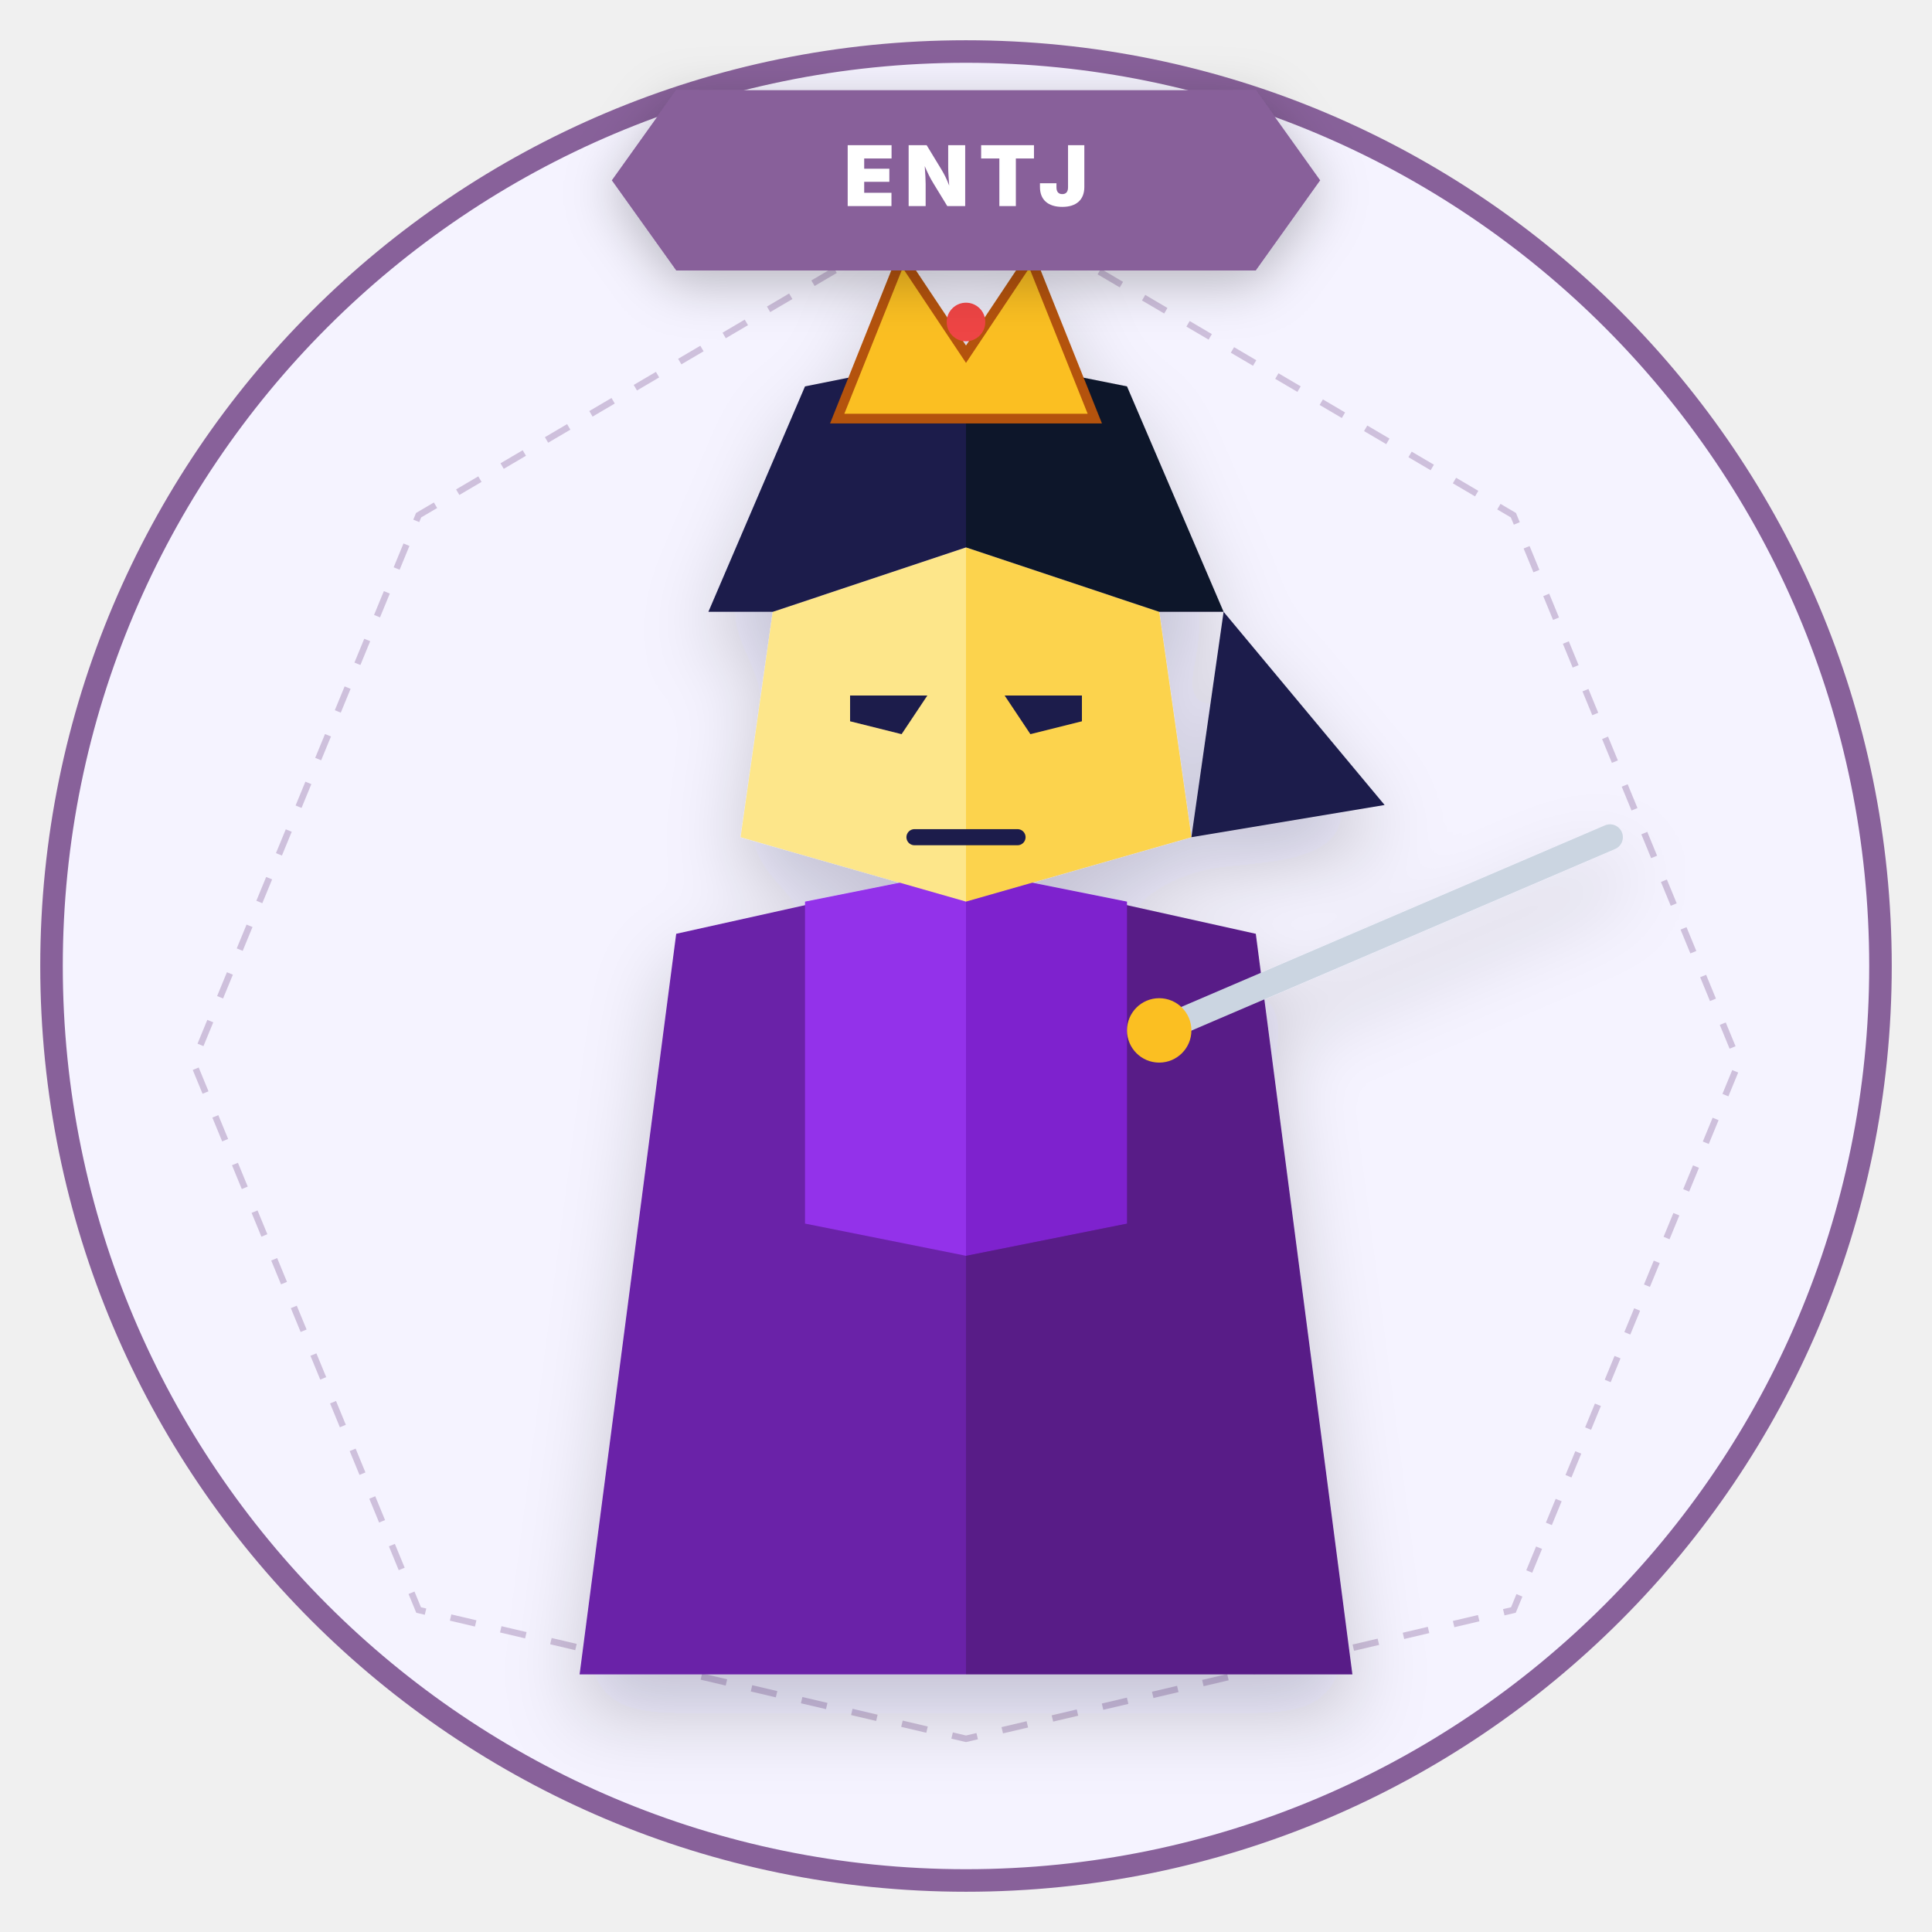
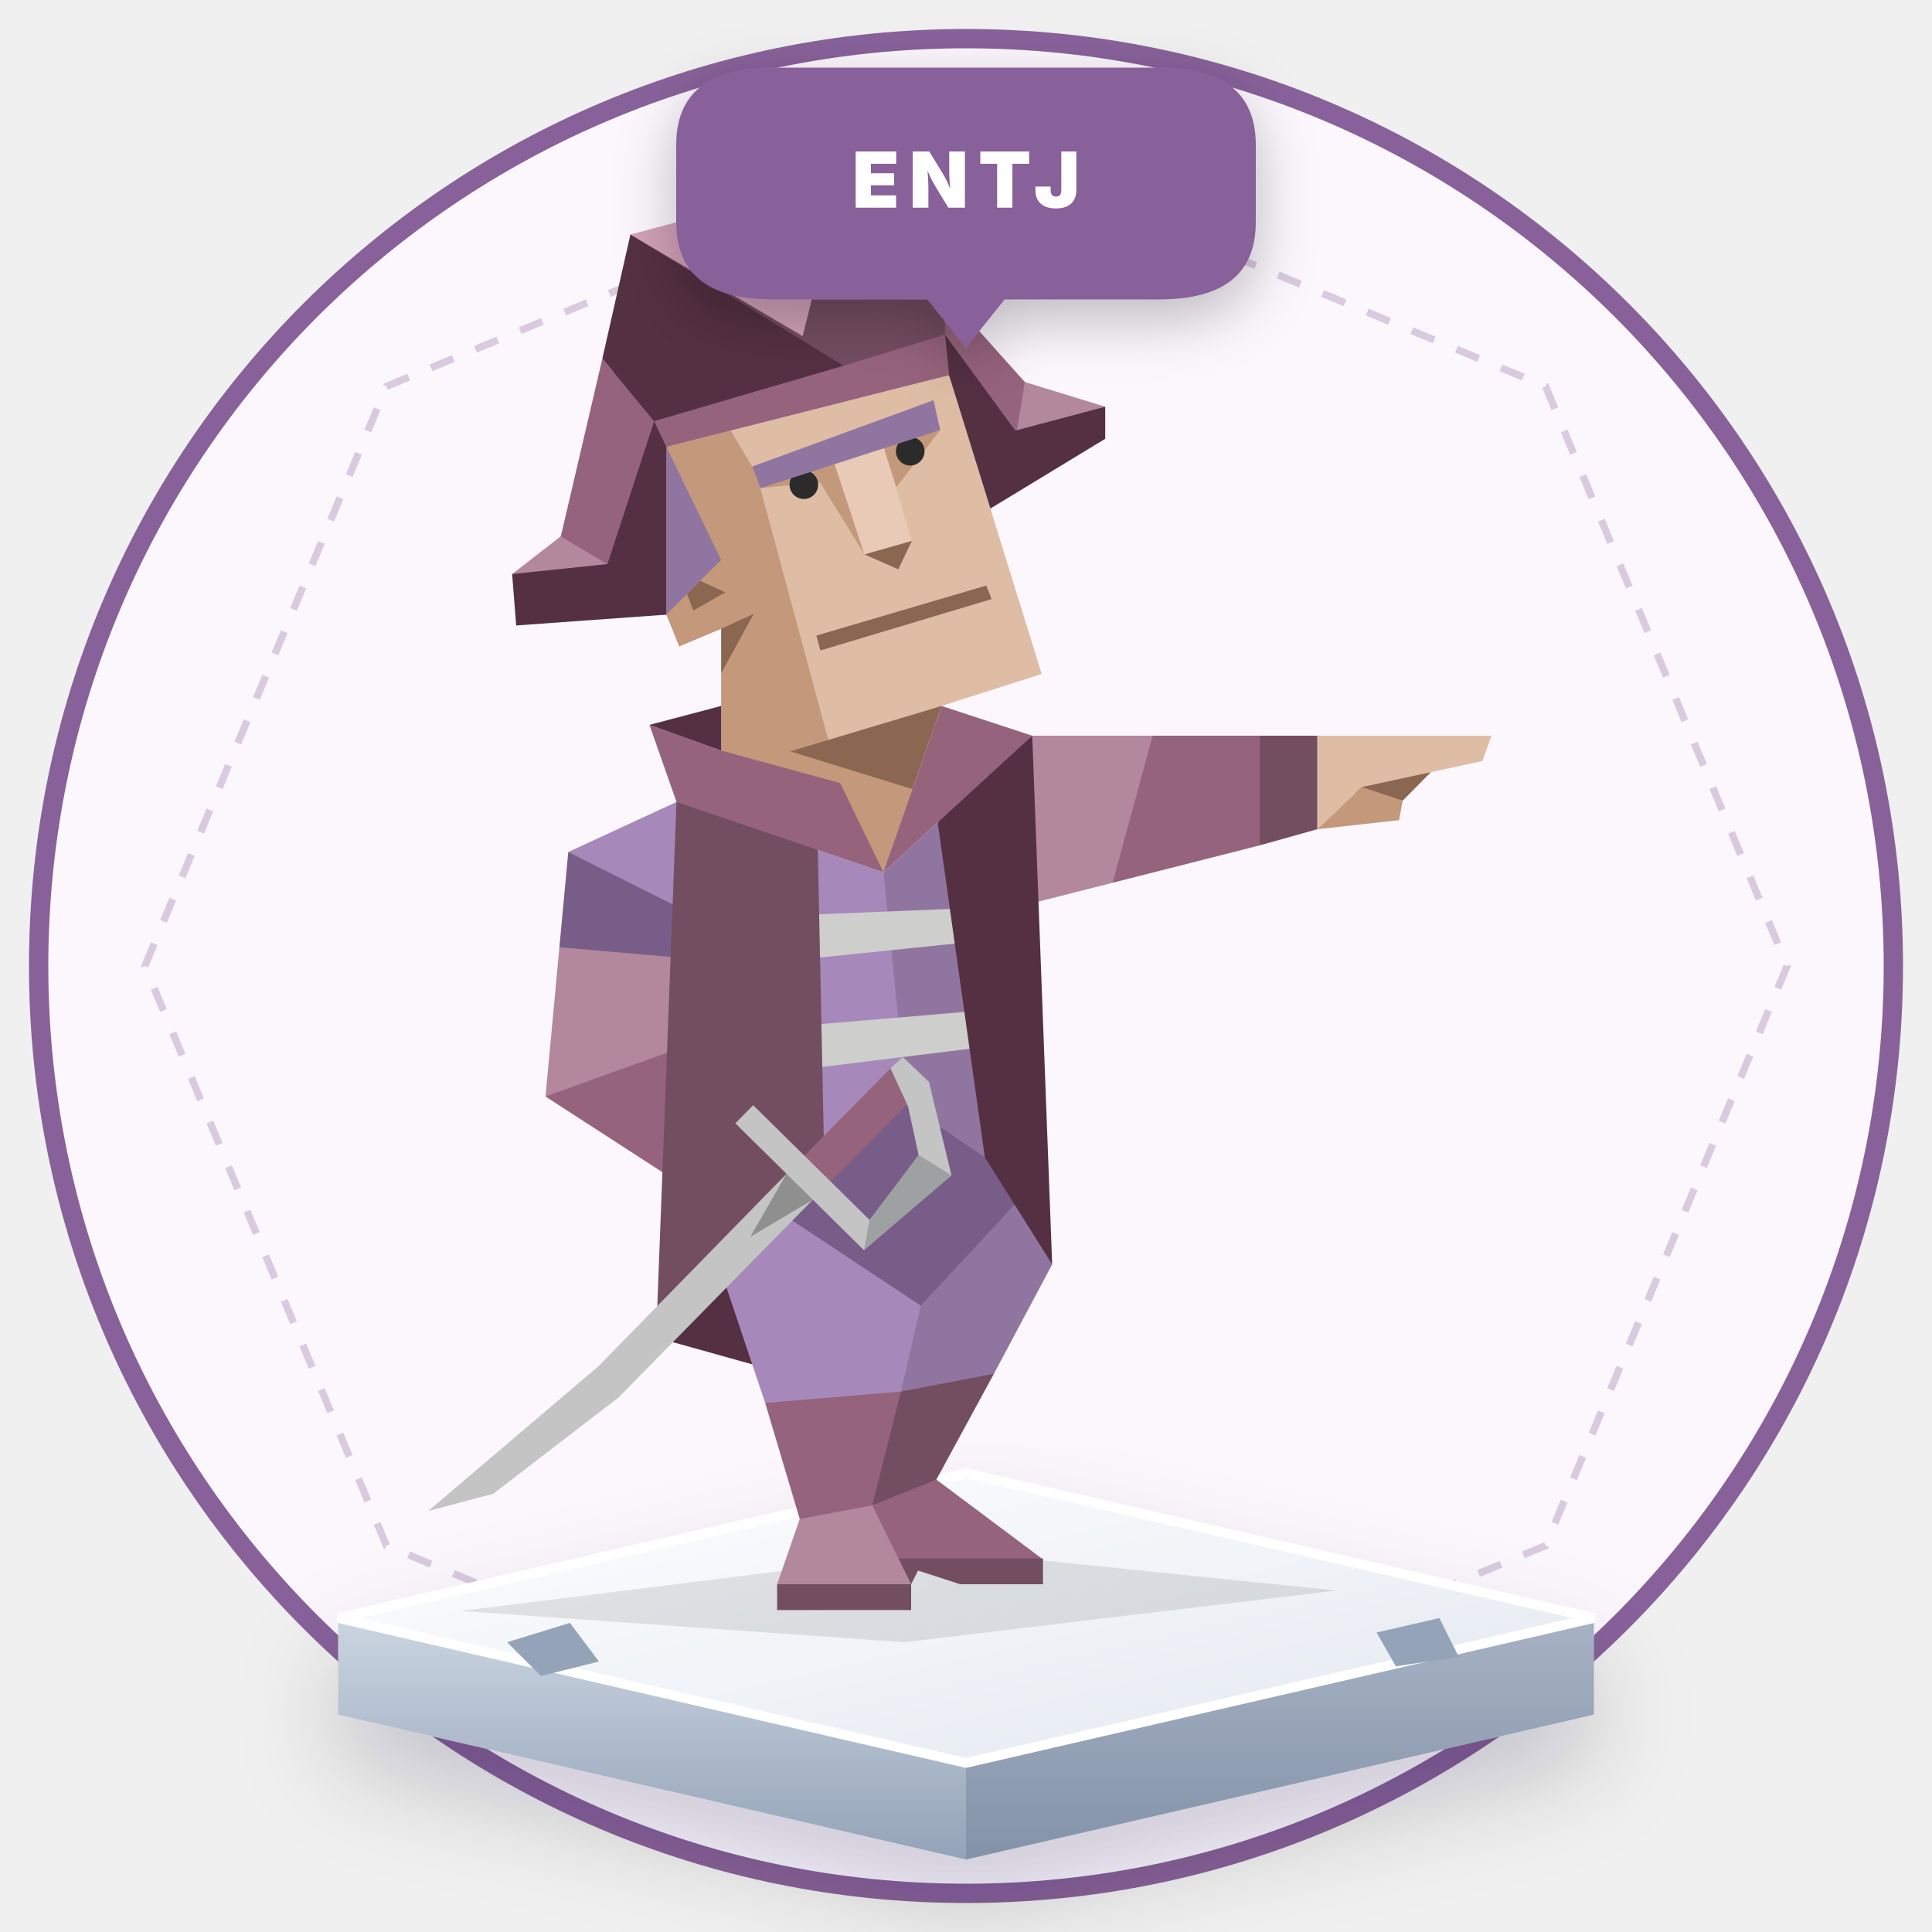
- <svg xmlns="http://www.w3.org/2000/svg" viewBox="0 0 300 300" width="100%" height="100%">
+ <svg xmlns="http://www.w3.org/2000/svg" viewBox="0 0 400 400" width="100%" height="100%">
  <defs>
-     <filter id="facetShadow_entj" x="-20%" y="-20%" width="140%" height="140%">
-       <feDropShadow dx="0" dy="6" stdDeviation="6" flood-color="#0f172a" flood-opacity="0.2" />
+     <style>
+       .cls-1,.cls-10,.cls-11,.cls-12,.cls-13,.cls-14,.cls-15,.cls-17,.cls-18,.cls-19,.cls-2,.cls-3,.cls-4,.cls-5,.cls-6,.cls-7,.cls-8,.cls-9{fill-rule:evenodd;}.cls-1{opacity:0.1;}.cls-2{fill:#8b6651;}.cls-3{fill:#dfbda5;}.cls-4{fill:#c3987b;}.cls-5{fill:#96637c;}.cls-16,.cls-6{fill:#734d60;}.cls-7{fill:#b3889d;}.cls-8{fill:#543042;}.cls-9{fill:#9075a0;}.cls-10{fill:#a688ba;}.cls-11{fill:#785d88;}.cls-12{fill:#cececd;}.cls-13{fill:#e8cab6;}.cls-14{fill:#d1a1b8;}.cls-15{fill:#2b2b2b;}.cls-17{fill:#c4c4c4;}.cls-18{fill:#8f8f8f;}.cls-19{fill:#9da1a2;}
+     </style>
+     <linearGradient id="pedestalTop_entj" x1="0" y1="0" x2="1" y2="1">
+       <stop offset="0%" stop-color="#ffffff" />
+       <stop offset="100%" stop-color="#e2e8f0" />
+     </linearGradient>
+     <linearGradient id="pedestalSide_entj" x1="0" y1="0" x2="0" y2="1">
+       <stop offset="0%" stop-color="#cbd5e1" />
+       <stop offset="100%" stop-color="#94a3b8" />
+     </linearGradient>
+     <filter id="shadow_entj" x="-20%" y="-20%" width="140%" height="140%">
+       <feDropShadow dx="0" dy="10" stdDeviation="10" flood-color="#0f172a" flood-opacity="0.18" />
    </filter>
  </defs>
-   <circle cx="150" cy="150" r="142" fill="#f5f3ff" stroke="#88619a" stroke-width="3.5" />
-   <polygon points="150,30 235,80 270,165 235,250 150,270 65,250 30,165 65,80" fill="none" stroke="#88619a" stroke-width="1" stroke-dasharray="4,4" opacity="0.35" />
-   <g filter="url(#facetShadow_entj)">
-     <polygon points="105,145 150,135 150,260 90,260" fill="#6b21a8" />
-     <polygon points="150,135 195,145 210,260 150,260" fill="#581c87" />
-     <polygon points="125,140 150,135 150,195 125,190" fill="#9333ea" />
-     <polygon points="150,135 175,140 175,190 150,195" fill="#7e22ce" />
-     <polygon points="120,95 150,85 150,140 115,130" fill="#fde68a" />
-     <polygon points="150,85 180,95 185,130 150,140" fill="#fcd34d" />
-     <polygon points="110,95 125,60 150,55 150,85 120,95" fill="#1e1b4b" />
-     <polygon points="150,55 175,60 190,95 180,95 150,85" fill="#0f172a" />
-     <polygon points="190,95 215,125 185,130" fill="#1e1b4b" />
-     <polygon points="130,65 140,40 150,55 160,40 170,65" fill="#fbbf24" stroke="#b45309" stroke-width="1.5" />
-     <circle cx="150" cy="50" r="3" fill="#ef4444" />
-     <polygon points="132,108 144,108 140,114 132,112" fill="#1e1b4b" />
-     <polygon points="156,108 168,108 168,112 160,114" fill="#1e1b4b" />
-     <line x1="142" y1="130" x2="158" y2="130" stroke="#1e1b4b" stroke-width="2.5" stroke-linecap="round" />
-     <line x1="180" y1="160" x2="250" y2="130" stroke="#cbd5e1" stroke-width="4" stroke-linecap="round" />
-     <circle cx="180" cy="160" r="5" fill="#fbbf24" />
+   <circle cx="200" cy="200" r="192" fill="#fbf7fd" stroke="#88619a" stroke-width="4" />
+   <polygon points="200,30 320,80 370,200 320,320 200,370 80,320 30,200 80,80" fill="none" stroke="#88619a" stroke-width="1.5" stroke-dasharray="5,5" opacity="0.3" />
+   <g filter="url(#shadow_entj)">
+     <polygon points="70,335 200,365 330,335 330,355 200,385 70,355" fill="url(#pedestalSide_entj)" />
+     <polygon points="200,365 330,335 330,355 200,385" fill="#64748b" opacity="0.35" />
+     <polygon points="200,305 330,335 200,365 70,335" fill="url(#pedestalTop_entj)" stroke="#ffffff" stroke-width="2" />
+     <polygon points="105,340 118,336 124,344 112,347" fill="#94a3b8" />
+     <polygon points="285,338 298,335 302,343 289,345" fill="#94a3b8" />
+   </g>
+   <g transform="translate(40, 20) scale(0.8)">
+     <polygon class="cls-1" points="295.88 386.63 194.71 376.28 69.26 391.92 184.14 400 295.88 386.63" />
+     <polygon class="cls-2" points="313.02 182.21 320.31 174.83 301.95 172.73 295.88 179.59 313.02 182.21" />
+     <polygon class="cls-3" points="290.89 165.4 336.01 165.4 333.65 171.95 302.46 178.68 290.89 189.61 287.35 177.5 290.89 165.4" />
+     <polygon class="cls-4" points="290.89 189.61 302.46 178.68 313.02 182.21 312.08 187.25 290.89 189.61" />
+     <polygon class="cls-5" points="248.29 165.4 276.05 165.4 282.81 180.85 276.05 193.77 237.94 203.46 232.89 185.13 248.29 165.4" />
+     <polygon class="cls-6" points="290.89 165.4 290.89 189.61 276.05 193.77 276.05 165.4 290.89 165.4" />
+     <polygon class="cls-7" points="248.29 165.4 237.94 203.46 213.78 209.6 217.14 165.4 248.29 165.4" />
+     <polygon class="cls-8" points="119.8 321.14 144.68 328.09 162.69 292.47 145.03 292.45 119.8 321.14" />
+     <polygon class="cls-9" points="222.3 302.21 207.23 330.52 174.1 348.14 161.48 302.21 211.43 277.27 222.3 302.21" />
+     <polygon class="cls-6" points="207.23 330.52 183.16 335.14 171.26 336.92 175.73 364.58 185.99 364.58 192.33 357.92 207.23 330.52" />
+     <polygon class="cls-5" points="192.33 357.92 219.59 378.32 197.98 381.66 173.57 378.32 175.73 364.58 192.33 357.92" />
+     <polygon class="cls-6" points="176.04 385 185.81 385 187.59 381.46 198.48 385 219.92 385 219.92 378.32 176.04 378.32 176.04 385" />
+     <polygon class="cls-10" points="188.29 312.9 183.16 335.14 165.59 339.87 148.03 338.09 132.73 292.45 160.42 269.25 179.53 302.21 188.29 312.9" />
+     <polygon class="cls-5" points="148.03 338.09 156.97 368.11 167.29 370.87 175.73 364.58 183.16 335.14 148.03 338.09" />
+     <polygon class="cls-7" points="175.73 364.58 185.81 385 171.26 388.72 151.12 385 156.97 368.11 175.73 364.58" />
+     <polygon class="cls-11" points="221.36 277.27 188.29 312.9 137.68 279.37 184.74 260.77 221.36 277.27" />
+     <polygon class="cls-9" points="192.68 187.85 178.63 200.75 177.8 232.76 184.74 260.77 204.88 274.53 202.8 226.48 192.68 187.85" />
+     <polygon class="cls-10" points="178.63 200.75 161.65 194.98 158.85 234.39 163.34 276.62 184.74 260.77 178.63 200.75" />
+     <polygon class="cls-12" points="198.37 210.12 160.08 211.69 160.61 222.97 199.7 218.94 198.37 210.12" />
+     <polygon class="cls-12" points="202.35 236.65 160.24 240.22 161.93 251.23 203.76 246.08 202.35 236.65" />
+     <polygon class="cls-10" points="125.08 182.55 97.07 195.5 132.73 220.15 130.74 184.47 125.08 182.55" />
+     <polygon class="cls-11" points="97.07 195.5 94.77 220.15 136.63 227.88 129.84 211.95 97.07 195.5" />
+     <polygon class="cls-7" points="129.47 223.16 94.77 220.15 91.17 258.77 136.63 248.56 129.47 223.16" />
+     <polygon class="cls-5" points="128.74 245.23 91.17 258.77 127.53 282.31 132.73 261.4 128.74 245.23" />
+     <polygon class="cls-8" points="217.14 165.4 222.3 302.21 204.88 274.53 192.68 187.85 201.41 177.83 217.14 165.4" />
+     <polygon class="cls-6" points="161.65 194.98 163.34 276.62 119.8 321.14 125.08 182.55 148.35 185.09 161.65 194.98" />
+     <polygon class="cls-3" points="136.63 169.25 140.48 156.3 136.63 137.74 130.56 137.11 125.78 142.29 124.9 135.78 122.45 134.07 122.45 90.66 195.61 72.11 219.59 149.42 193.69 157.7 183.54 177.8 178.63 200.75 175.06 185.74 167.43 177.65 154.52 169.45 136.63 169.25" />
+     <polygon class="cls-4" points="139.11 86.44 144.68 95.74 146.78 101.34 164.63 167.5 193.69 157.7 185.57 169.25 186.16 179.22 187.21 187.85 178.63 200.75 164.91 184.47 136.63 169.25 136.63 149.3 139.46 140.06 136.63 137.74 125.78 142.29 122.45 134.07 125.08 118.49 122.45 90.66 139.11 86.44" />
+     <polygon class="cls-2" points="131.2 125.32 137.68 128.29 129.45 133.02 127.79 128.73 131.2 125.32" />
+     <polygon class="cls-4" points="146.78 101.34 162.18 99.76 173.73 118.49 164.91 91.78 146.78 101.34" />
+     <polygon class="cls-4" points="193.34 86.29 181.98 101.08 177.8 87.96 193.34 86.29" />
+     <polygon class="cls-13" points="177.8 87.96 185.99 114.99 173.73 118.49 164.91 91.78 177.8 87.96" />
+     <polygon class="cls-2" points="185.99 114.99 182.48 122.34 173.73 118.49 185.99 114.99" />
+     <polygon class="cls-2" points="154.52 169.45 186.16 179.22 193.69 157.7 154.52 169.45" />
+     <polygon class="cls-2" points="205.24 126.54 161.27 139.49 162.32 143.34 206.64 130.04 205.24 126.54" />
+     <polygon class="cls-9" points="122.45 90.66 136.63 119.89 122.45 134.07 122.45 90.66" />
+     <polygon class="cls-6" points="82.54 123.57 90.7 119.91 95.15 113.77 104.66 92.78 109.42 67.81 118.63 53.68 113.15 35.7 145.64 32.1 167.96 21 180.92 38.79 194.54 50.74 205.19 64.98 215.21 73.86 219.59 81.21 231.32 82.61 213.56 95 206.81 104.31 202.91 88.12 195.61 72.11 157.26 79.56 122.45 90.66 121.05 115.34 122.45 134.07 101.6 132.85 83.59 136.87 85.47 130.69 82.54 123.57" />
+     <polygon class="cls-7" points="82.54 123.57 115.1 125.67 95.15 113.77 82.54 123.57" />
+     <polygon class="cls-5" points="115.1 125.67 119.3 84.01 105.89 67.81 95.15 113.77 115.1 125.67" />
+     <polygon class="cls-8" points="119.3 84.01 168.31 69.66 113.15 35.7 105.89 67.81 119.3 84.01" />
+     <polygon class="cls-6" points="168.31 69.66 194.56 61.61 194.54 50.74 167.96 21 157.72 61.99 168.31 69.66" />
+     <polygon class="cls-14" points="167.96 21 157.72 61.99 113.15 35.7 167.96 21" />
+     <polygon class="cls-5" points="215.21 73.86 212.76 88.56 194.56 61.61 194.54 50.74 215.21 73.86" />
+     <polygon class="cls-7" points="215.21 73.86 212.76 88.56 236.03 80.26 215.21 73.86" />
+     <polygon class="cls-8" points="236.03 80.26 236.03 88.56 206.31 106.61 195.61 72.11 194.56 61.61 212.76 86.44 236.03 80.26" />
+     <polygon class="cls-8" points="119.3 84.01 122.45 90.66 122.45 134.07 83.59 136.87 82.54 123.57 107.22 120.97 119.3 84.01" />
+     <polygon class="cls-5" points="194.56 61.61 168.31 69.66 119.3 84.01 122.45 90.66 195.61 72.11 194.56 61.61" />
+     <polygon class="cls-5" points="147.3 33.95 150.45 15.4 134.35 0 147.3 33.95" />
+     <polygon class="cls-7" points="147.3 33.95 134.35 0 130.15 19.25 147.3 33.95" />
+     <polygon class="cls-2" points="136.63 137.74 145.03 133.89 136.63 149.3 136.63 137.74" />
+     <polygon class="cls-5" points="167.43 177.65 136.63 169.25 118.08 162.6 125.08 182.55 178.63 200.75 167.43 177.65" />
+     <polygon class="cls-8" points="136.63 157.7 118.08 162.6 136.63 169.25 136.63 157.7" />
+     <polygon class="cls-5" points="193.69 157.7 178.63 200.75 217.14 165.4 193.69 157.7" />
+     <path class="cls-15" d="M161.73,100.44a3.7,3.7,0,1,1-3.7-3.7A3.7,3.7,0,0,1,161.73,100.44Z" />
+     <path class="cls-15" d="M189.27,91.78a3.7,3.7,0,1,1-3.7-3.7A3.7,3.7,0,0,1,189.27,91.78Z" />
+     <polygon class="cls-9" points="191.59 78.58 144.68 95.74 146.78 101.34 193.34 86.29 191.59 78.58" />
+     <rect class="cls-16" x="151.12" y="385" width="34.68" height="6.68" />
+     <polygon class="cls-5" points="162.72 283.1 155.91 276.38 180.46 251.48 185.46 254.62 186.46 259.02 162.72 283.1" />
+     <polygon class="cls-17" points="160.36 285.49 110.08 336.66 77.65 361.59 60.83 366.04 104.85 328.61 153.55 278.78 160.36 285.49" />
+     <polygon class="cls-18" points="160.36 285.49 144.18 295.09 153.55 278.78 158.32 280.5 160.36 285.49" />
+     <polygon class="cls-17" points="190.42 255.01 183.66 248.56 180.46 251.48 185.01 261.36 187.73 273.89 183.16 282.31 175.03 290.71 144.92 261.02 140.3 265.71 173.61 298.56 184.74 286.93 196.25 279.21 190.42 255.01" />
+     <polygon class="cls-19" points="187.73 273.89 196.25 279.21 173.61 298.56 175.03 290.71 187.73 273.89" />
  </g>
  <g transform="translate(0, -2)">
-     <polygon points="105,16 195,16 205,30 195,44 105,44 95,30" fill="#88619a" filter="drop-shadow(0 2px 4px rgba(0,0,0,0.25))" />
-     <text x="150" y="34" font-family="'Plus Jakarta Sans', -apple-system, sans-serif" font-weight="900" font-size="13" fill="#ffffff" text-anchor="middle" letter-spacing="1.5">ENTJ</text>
+     <path d="M140 32 Q140 16 160 16 L240 16 Q260 16 260 32 L260 48 Q260 64 240 64 L208 64 L200 74 L192 64 L160 64 Q140 64 140 48 Z" fill="#88619a" filter="drop-shadow(0 4px 6px rgba(0,0,0,0.25))" />
+     <text x="200" y="45" font-family="'Plus Jakarta Sans', -apple-system, sans-serif" font-weight="900" font-size="16" fill="#ffffff" text-anchor="middle" letter-spacing="2">ENTJ</text>
  </g>
</svg>
